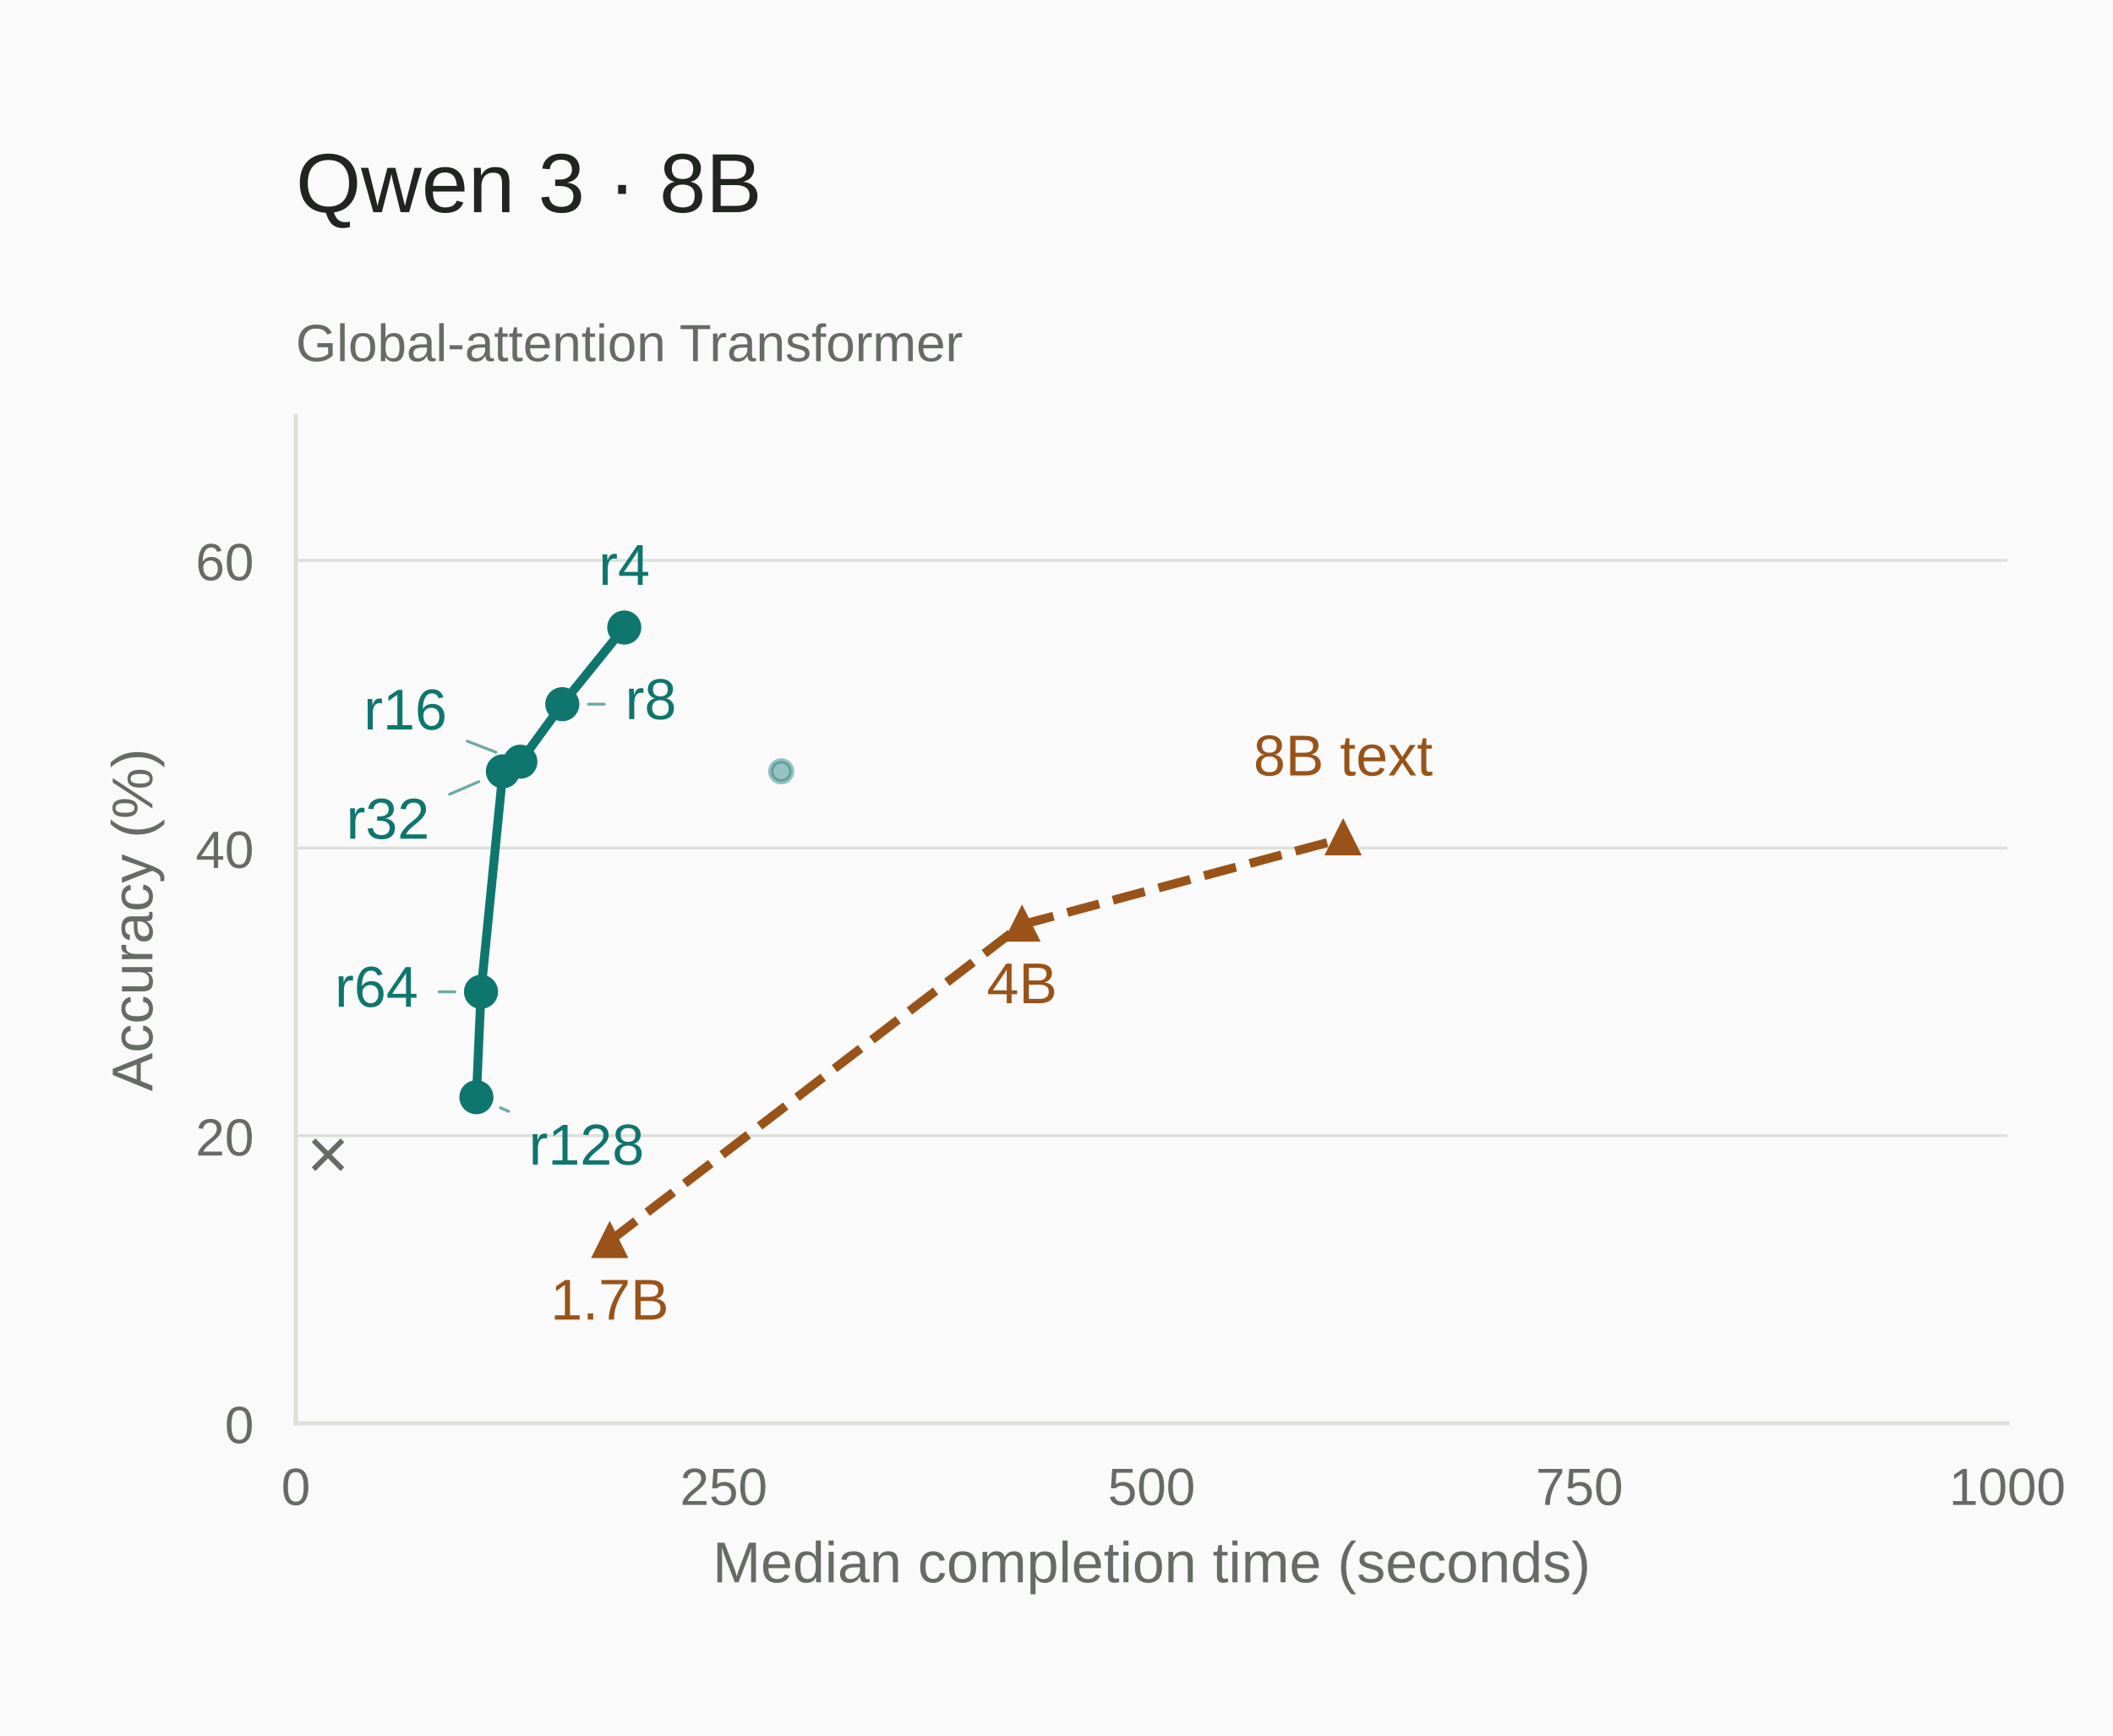
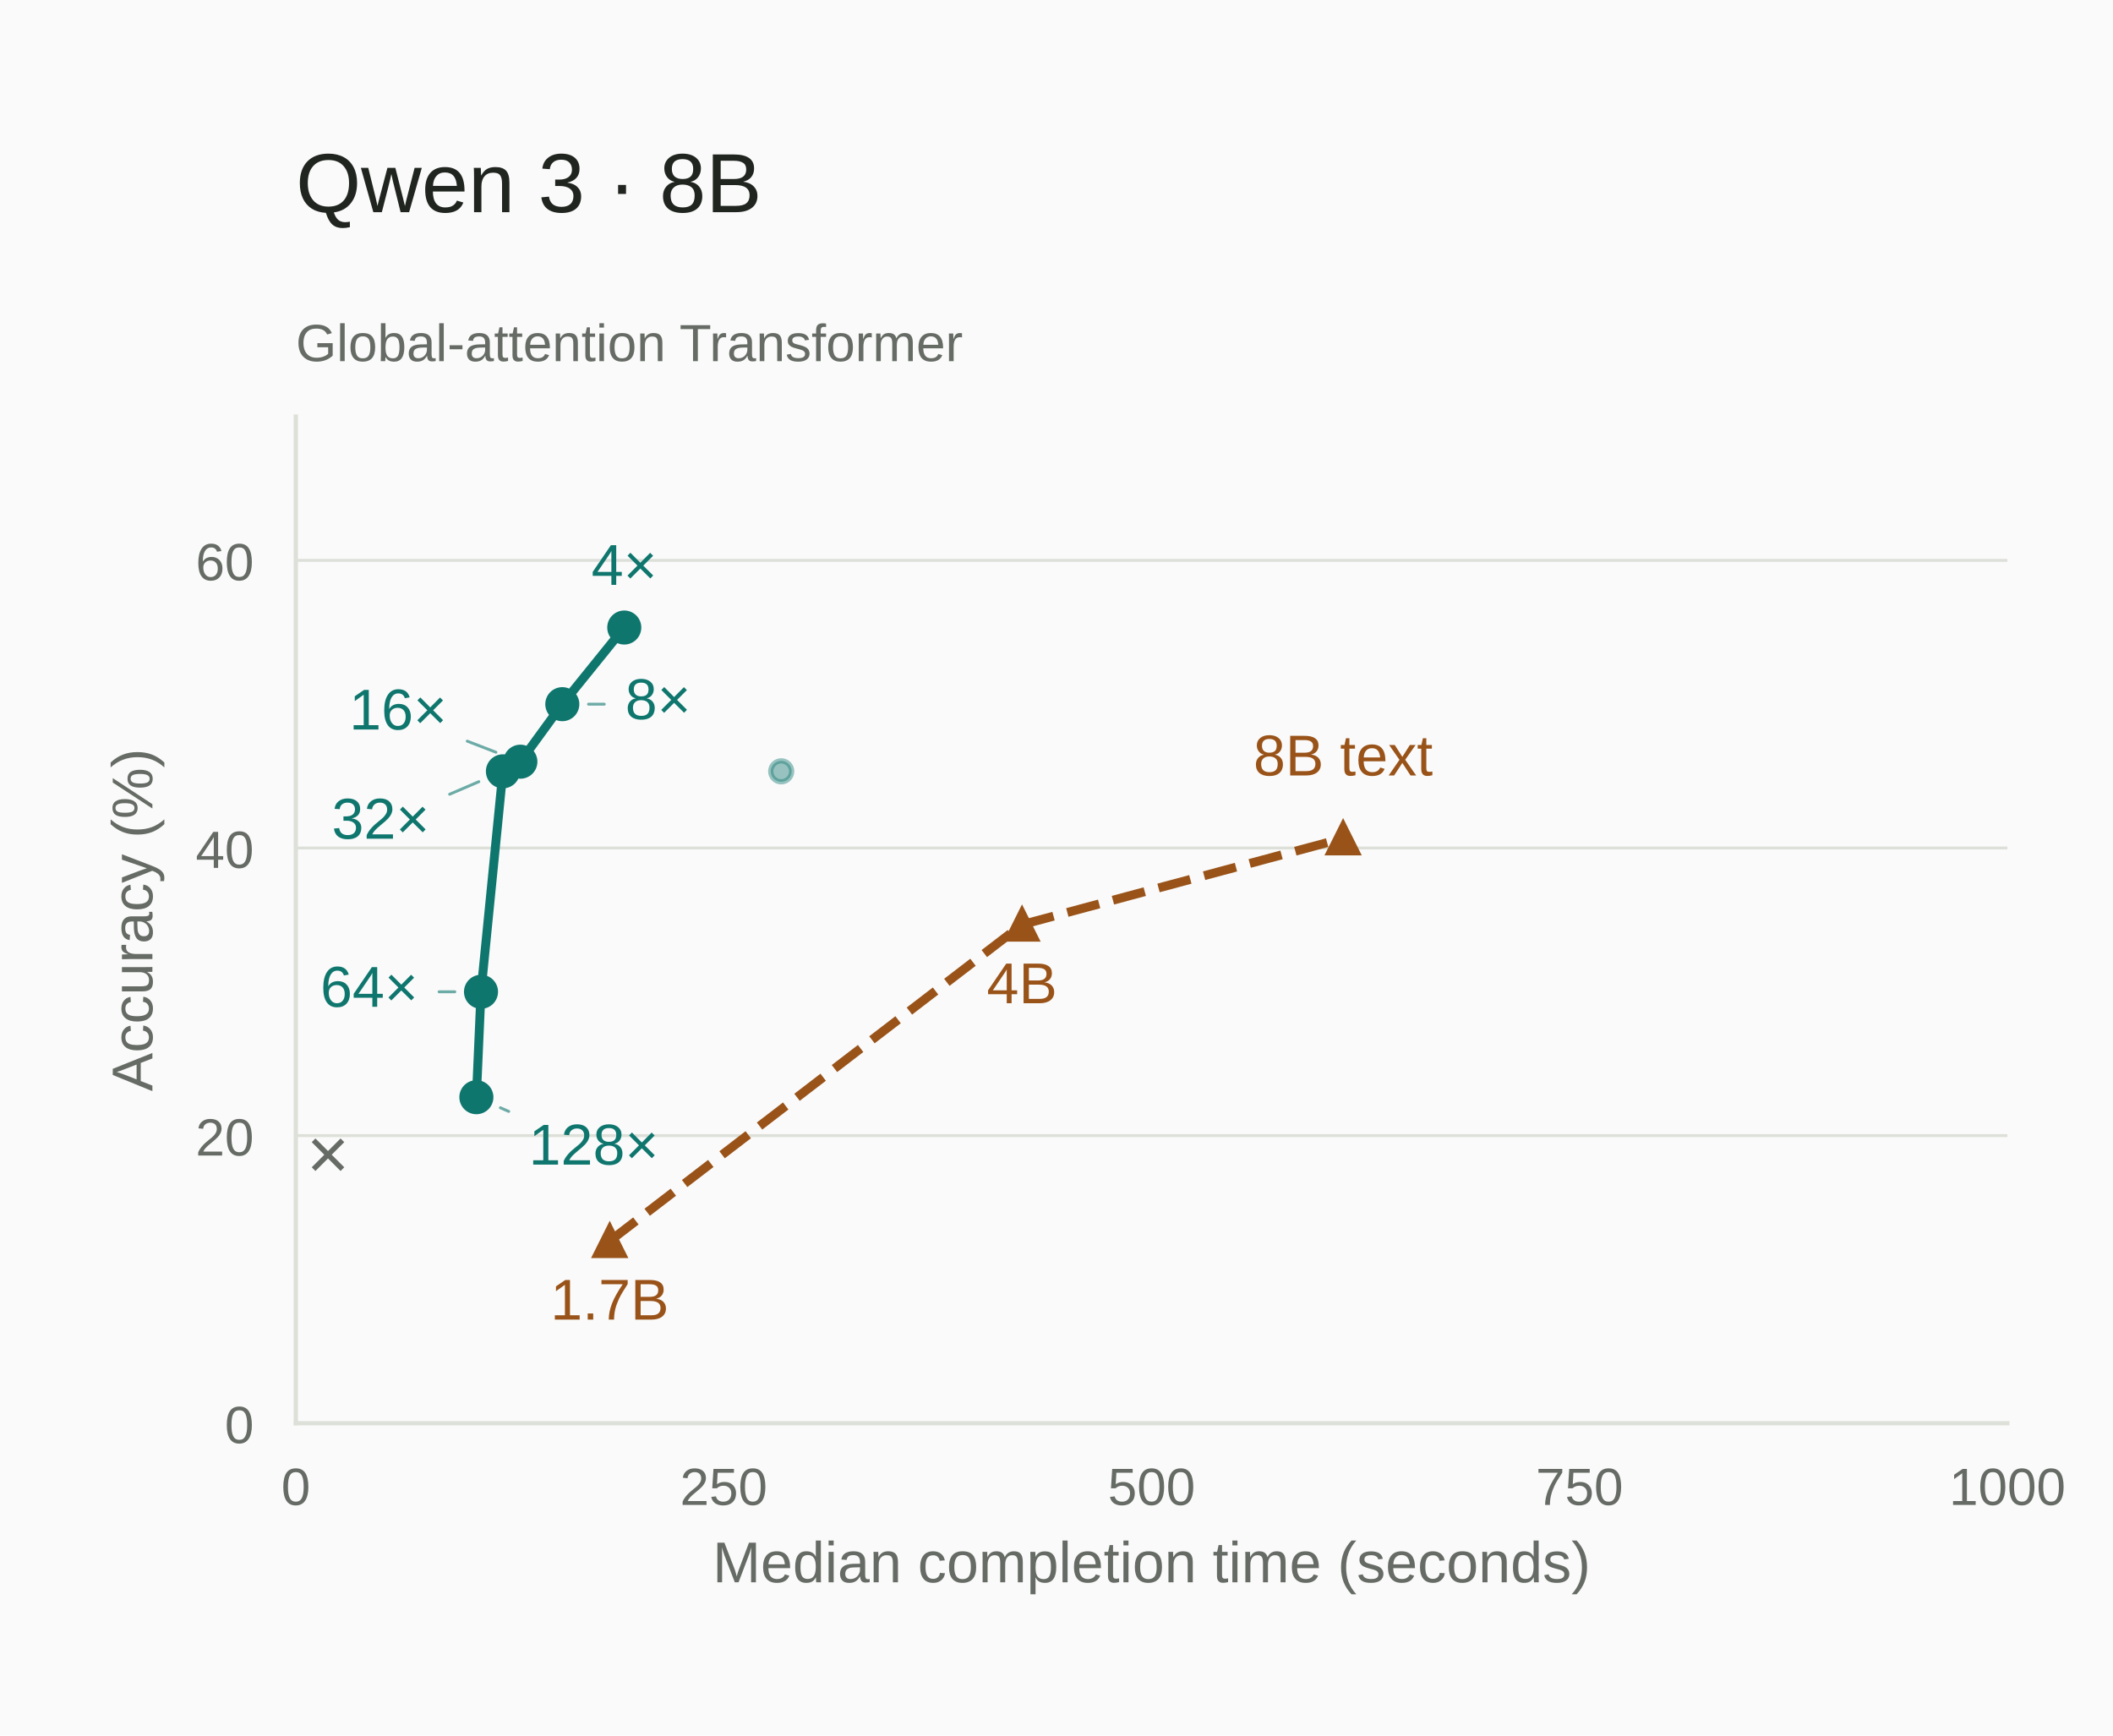
<svg xmlns="http://www.w3.org/2000/svg" xmlns:xlink="http://www.w3.org/1999/xlink" width="403.2pt" height="331.2pt" viewBox="0 0 403.2 331.2" version="1.1">
  <defs>
    <style type="text/css">*{stroke-linejoin: round; stroke-linecap: butt}</style>
  </defs>
  <g id="figure_1">
    <g id="patch_1">
      <path d="M 0 331.2  L 403.2 331.2  L 403.2 0  L 0 0  z " style="fill: #fafafa" />
    </g>
    <g id="axes_1">
      <g id="patch_2">
        <path d="M 56.448 271.584  L 383.04 271.584  L 383.04 79.488  L 56.448 79.488  z " style="fill: #fafafa" />
      </g>
      <g id="matplotlib.axis_1">
        <g id="xtick_1">
          <g id="line2d_1" />
          <g id="text_1">
            <text style="font-size: 10px; font-family: Arial, sans-serif; text-anchor: middle; fill: #666c65" x="56.448" y="287.182">0</text>
          </g>
        </g>
        <g id="xtick_2">
          <g id="line2d_2" />
          <g id="text_2">
            <text style="font-size: 10px; font-family: Arial, sans-serif; text-anchor: middle; fill: #666c65" x="138.096" y="287.182">250</text>
          </g>
        </g>
        <g id="xtick_3">
          <g id="line2d_3" />
          <g id="text_3">
            <text style="font-size: 10px; font-family: Arial, sans-serif; text-anchor: middle; fill: #666c65" x="219.744" y="287.182">500</text>
          </g>
        </g>
        <g id="xtick_4">
          <g id="line2d_4" />
          <g id="text_4">
            <text style="font-size: 10px; font-family: Arial, sans-serif; text-anchor: middle; fill: #666c65" x="301.392" y="287.182">750</text>
          </g>
        </g>
        <g id="xtick_5">
          <g id="line2d_5" />
          <g id="text_5">
            <text style="font-size: 10px; font-family: Arial, sans-serif; text-anchor: middle; fill: #666c65" x="383.04" y="287.182">1000</text>
          </g>
        </g>
        <g id="text_6">
          <text style="font-size: 11px; font-family: Arial, sans-serif; text-anchor: middle; fill: #666c65" x="219.744" y="301.942">Median completion time (seconds)</text>
        </g>
      </g>
      <g id="matplotlib.axis_2">
        <g id="ytick_1">
          <g id="line2d_6">
            <path d="M 56.448 271.584  L 383.04 271.584  " clip-path="url(#p8566a49479)" style="fill: none; stroke: #dce0d8; stroke-width: 0.55; stroke-linecap: square" />
          </g>
          <g id="line2d_7" />
          <g id="text_7">
            <text style="font-size: 10px; font-family: Arial, sans-serif; text-anchor: end; fill: #666c65" x="48.448" y="275.383">0</text>
          </g>
        </g>
        <g id="ytick_2">
          <g id="line2d_8">
            <path d="M 56.448 216.699  L 383.04 216.699  " clip-path="url(#p8566a49479)" style="fill: none; stroke: #dce0d8; stroke-width: 0.55; stroke-linecap: square" />
          </g>
          <g id="line2d_9" />
          <g id="text_8">
            <text style="font-size: 10px; font-family: Arial, sans-serif; text-anchor: end; fill: #666c65" x="48.448" y="220.498">20</text>
          </g>
        </g>
        <g id="ytick_3">
          <g id="line2d_10">
            <path d="M 56.448 161.815  L 383.04 161.815  " clip-path="url(#p8566a49479)" style="fill: none; stroke: #dce0d8; stroke-width: 0.55; stroke-linecap: square" />
          </g>
          <g id="line2d_11" />
          <g id="text_9">
            <text style="font-size: 10px; font-family: Arial, sans-serif; text-anchor: end; fill: #666c65" x="48.448" y="165.614">40</text>
          </g>
        </g>
        <g id="ytick_4">
          <g id="line2d_12">
            <path d="M 56.448 106.93  L 383.04 106.93  " clip-path="url(#p8566a49479)" style="fill: none; stroke: #dce0d8; stroke-width: 0.55; stroke-linecap: square" />
          </g>
          <g id="line2d_13" />
          <g id="text_10">
            <text style="font-size: 10px; font-family: Arial, sans-serif; text-anchor: end; fill: #666c65" x="48.448" y="110.729">60</text>
          </g>
        </g>
        <g id="text_11">
          <text style="font-size: 11px; font-family: Arial, sans-serif; text-anchor: middle; fill: #666c65" x="29.08" y="175.536" transform="rotate(-90 29.08042 175.536)">Accuracy (%)</text>
        </g>
      </g>
      <g id="line2d_14">
        <path d="M 90.903 209.372  L 91.785 189.257  L 95.966 147.188  L 99.297 145.349  L 107.298 134.373  L 119.121 119.746  " clip-path="url(#p8566a49479)" style="fill: none; stroke: #0f766e; stroke-width: 1.7; stroke-linecap: square" />
      </g>
      <g id="line2d_15">
        <path d="M 116.345 236.815  L 195.021 176.442  L 256.29 159.976  " clip-path="url(#p8566a49479)" style="fill: none; stroke-dasharray: 6.29,2.72; stroke-dashoffset: 0; stroke: #995319; stroke-width: 1.7" />
      </g>
      <g id="patch_3">
        <path d="M 56.448 271.584  L 56.448 79.488  " style="fill: none; stroke: #dce0d8; stroke-width: 0.8; stroke-linejoin: miter; stroke-linecap: square" />
      </g>
      <g id="patch_4">
        <path d="M 56.448 271.584  L 383.04 271.584  " style="fill: none; stroke: #dce0d8; stroke-width: 0.8; stroke-linejoin: miter; stroke-linecap: square" />
      </g>
      <g id="line2d_16">
        <defs>
          <path id="m55c0585fbc" d="M 0 2.75  C 0.729 2.75 1.429 2.46 1.945 1.945  C 2.46 1.429 2.75 0.729 2.75 0  C 2.75 -0.729 2.46 -1.429 1.945 -1.945  C 1.429 -2.46 0.729 -2.75 0 -2.75  C -0.729 -2.75 -1.429 -2.46 -1.945 -1.945  C -2.46 -1.429 -2.75 -0.729 -2.75 0  C -2.75 0.729 -2.46 1.429 -1.945 1.945  C -1.429 2.46 -0.729 2.75 0 2.75  z " style="stroke: #0f766e" />
        </defs>
        <g clip-path="url(#p8566a49479)">
          <use xlink:href="#m55c0585fbc" x="90.903" y="209.372" style="fill: #0f766e; stroke: #0f766e" />
        </g>
      </g>
      <g id="line2d_17">
        <g clip-path="url(#p8566a49479)">
          <use xlink:href="#m55c0585fbc" x="99.297" y="145.349" style="fill: #0f766e; stroke: #0f766e" />
        </g>
      </g>
      <g id="line2d_18">
        <defs>
          <path id="m25ae776c96" d="M 0 2  C 0.53 2 1.039 1.789 1.414 1.414  C 1.789 1.039 2 0.53 2 0  C 2 -0.53 1.789 -1.039 1.414 -1.414  C 1.039 -1.789 0.53 -2 0 -2  C -0.53 -2 -1.039 -1.789 -1.414 -1.414  C -1.789 -1.039 -2 -0.53 -2 0  C -2 0.53 -1.789 1.039 -1.414 1.414  C -1.039 1.789 -0.53 2 0 2  z " style="stroke: #0f766e; stroke-opacity: 0.42" />
        </defs>
        <g clip-path="url(#p8566a49479)">
          <use xlink:href="#m25ae776c96" x="149.069" y="147.188" style="fill: #0f766e; fill-opacity: 0.42; stroke: #0f766e; stroke-opacity: 0.42" />
        </g>
      </g>
      <g id="line2d_19">
        <g clip-path="url(#p8566a49479)">
          <use xlink:href="#m55c0585fbc" x="95.966" y="147.188" style="fill: #0f766e; stroke: #0f766e" />
        </g>
      </g>
      <g id="line2d_20">
        <g clip-path="url(#p8566a49479)">
          <use xlink:href="#m55c0585fbc" x="119.121" y="119.746" style="fill: #0f766e; stroke: #0f766e" />
        </g>
      </g>
      <g id="line2d_21">
        <g clip-path="url(#p8566a49479)">
          <use xlink:href="#m55c0585fbc" x="91.785" y="189.257" style="fill: #0f766e; stroke: #0f766e" />
        </g>
      </g>
      <g id="line2d_22">
        <g clip-path="url(#p8566a49479)">
          <use xlink:href="#m55c0585fbc" x="107.298" y="134.373" style="fill: #0f766e; stroke: #0f766e" />
        </g>
      </g>
      <g id="line2d_23">
        <defs>
          <path id="me827e109dd" d="M 0 -2.75  L -2.75 2.75  L 2.75 2.75  z " style="stroke: #995319; stroke-linejoin: miter" />
        </defs>
        <g clip-path="url(#p8566a49479)">
          <use xlink:href="#me827e109dd" x="116.345" y="236.815" style="fill: #995319; stroke: #995319; stroke-linejoin: miter" />
        </g>
      </g>
      <g id="line2d_24">
        <g clip-path="url(#p8566a49479)">
          <use xlink:href="#me827e109dd" x="195.021" y="176.442" style="fill: #995319; stroke: #995319; stroke-linejoin: miter" />
        </g>
      </g>
      <g id="line2d_25">
        <g clip-path="url(#p8566a49479)">
          <use xlink:href="#me827e109dd" x="256.29" y="159.976" style="fill: #995319; stroke: #995319; stroke-linejoin: miter" />
        </g>
      </g>
      <g id="line2d_26">
        <defs>
          <path id="m8671c13f77" d="M -2.75 2.75  L 2.75 -2.75  M -2.75 -2.75  L 2.75 2.75  " style="stroke: #666c65" />
        </defs>
        <g clip-path="url(#p8566a49479)">
          <use xlink:href="#m8671c13f77" x="62.588" y="220.349" style="fill: #666c65; stroke: #666c65" />
        </g>
      </g>
      <g id="text_12">
        <text style="font-size: 10px; font-family: Arial, sans-serif; text-anchor: start; fill: #666c65" x="56.448" y="68.923">Global-attention Transformer</text>
      </g>
      <g id="patch_5">
        <path d="M 97.07 212.082  Q 96.277 211.733 95.483 211.385  " style="fill: none; opacity: 0.6; stroke: #0f766e; stroke-width: 0.55; stroke-linecap: round" />
      </g>
      <g id="text_13">
-         <text style="font-size: 11px; font-family: Arial, sans-serif; text-anchor: start; fill: #0f766e" x="100.903" y="222.23">r128</text>
+         <text style="font-size: 11px; font-family: Arial, sans-serif; text-anchor: start; fill: #0f766e" x="100.903" y="222.23">128×</text>
      </g>
      <g id="patch_6">
        <path d="M 83.783 189.257  Q 85.285 189.257 86.788 189.257  " style="fill: none; opacity: 0.6; stroke: #0f766e; stroke-width: 0.55; stroke-linecap: round" />
      </g>
      <g id="text_14">
-         <text style="font-size: 11px; font-family: Arial, sans-serif; text-anchor: end; fill: #0f766e" x="79.785" y="192.115">r64</text>
+         <text style="font-size: 11px; font-family: Arial, sans-serif; text-anchor: end; fill: #0f766e" x="79.785" y="192.115">64×</text>
      </g>
      <g id="patch_7">
        <path d="M 85.801 151.558  Q 88.587 150.361 91.372 149.163  " style="fill: none; opacity: 0.6; stroke: #0f766e; stroke-width: 0.55; stroke-linecap: round" />
      </g>
      <g id="text_15">
-         <text style="font-size: 11px; font-family: Arial, sans-serif; text-anchor: end; fill: #0f766e" x="81.966" y="160.046">r32</text>
+         <text style="font-size: 11px; font-family: Arial, sans-serif; text-anchor: end; fill: #0f766e" x="81.966" y="160.046">32×</text>
      </g>
      <g id="patch_8">
        <path d="M 89.162 141.428  Q 91.897 142.486 94.633 143.545  " style="fill: none; opacity: 0.6; stroke: #0f766e; stroke-width: 0.55; stroke-linecap: round" />
      </g>
      <g id="text_16">
-         <text style="font-size: 11px; font-family: Arial, sans-serif; text-anchor: end; fill: #0f766e" x="85.297" y="139.207">r16</text>
+         <text style="font-size: 11px; font-family: Arial, sans-serif; text-anchor: end; fill: #0f766e" x="85.297" y="139.207">16×</text>
      </g>
      <g id="patch_9">
        <path d="M 115.304 134.373  Q 113.801 134.373 112.298 134.373  " style="fill: none; opacity: 0.6; stroke: #0f766e; stroke-width: 0.55; stroke-linecap: round" />
      </g>
      <g id="text_17">
-         <text style="font-size: 11px; font-family: Arial, sans-serif; text-anchor: start; fill: #0f766e" x="119.298" y="137.23">r8</text>
+         <text style="font-size: 11px; font-family: Arial, sans-serif; text-anchor: start; fill: #0f766e" x="119.298" y="137.23">8×</text>
      </g>
      <g id="patch_10">
        <path d="M 119.121 118.246  Q 119.121 118.996 119.121 119.746  " style="fill: none; opacity: 0.6; stroke: #0f766e; stroke-width: 0.55; stroke-linecap: round" />
      </g>
      <g id="text_18">
-         <text style="font-size: 11px; font-family: Arial, sans-serif; text-anchor: middle; fill: #0f766e" x="119.121" y="111.603">r4</text>
+         <text style="font-size: 11px; font-family: Arial, sans-serif; text-anchor: middle; fill: #0f766e" x="119.121" y="111.603">4×</text>
      </g>
      <g id="text_19">
        <text style="font-size: 11px; font-family: Arial, sans-serif; text-anchor: middle; fill: #995319" x="256.29" y="147.976">8B text</text>
      </g>
      <g id="text_20">
        <text style="font-size: 16px; font-family: Arial, sans-serif; text-anchor: start; fill: #202520" x="56.448" y="40.488">Qwen 3 · 8B</text>
      </g>
    </g>
  </g>
  <defs>
    <clipPath id="p8566a49479">
      <rect x="56.448" y="79.488" width="326.592" height="192.096" />
    </clipPath>
  </defs>
  <text x="116.345" y="251.815" style="font:11px Arial,sans-serif;fill:#995319;text-anchor:middle">1.7B</text>
  <text x="195.021" y="191.442" style="font:11px Arial,sans-serif;fill:#995319;text-anchor:middle">4B</text>
</svg>
